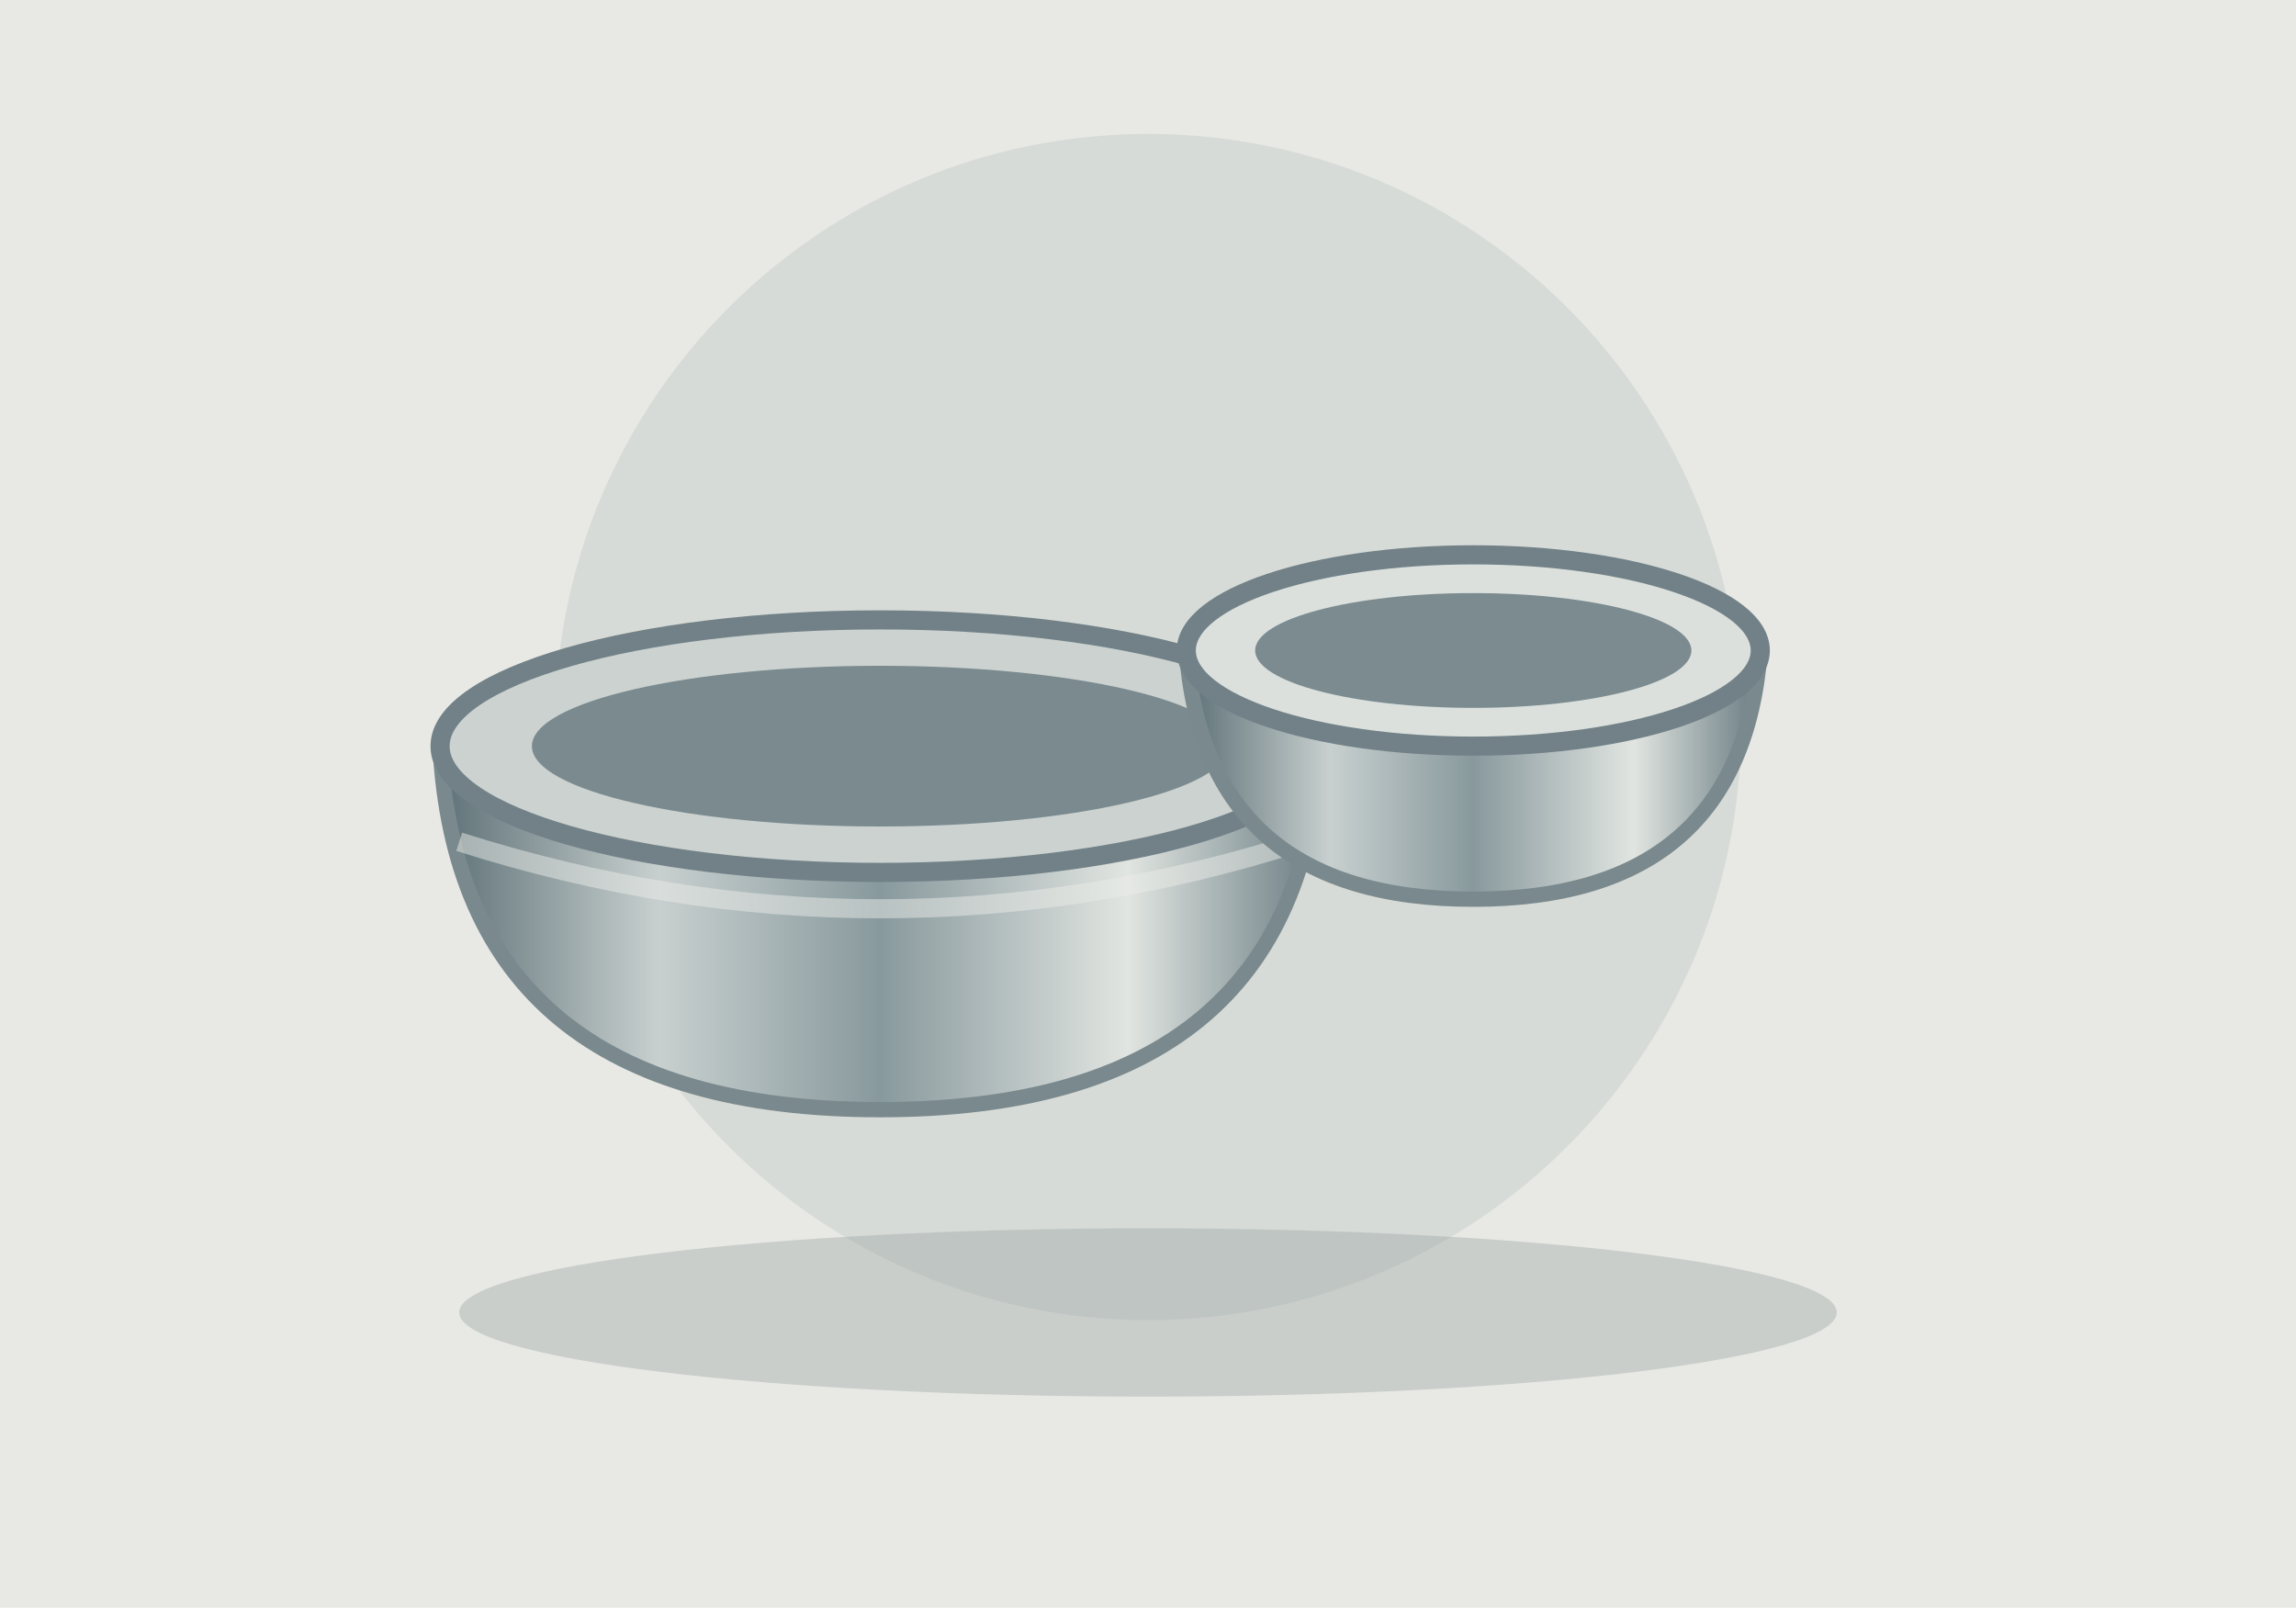
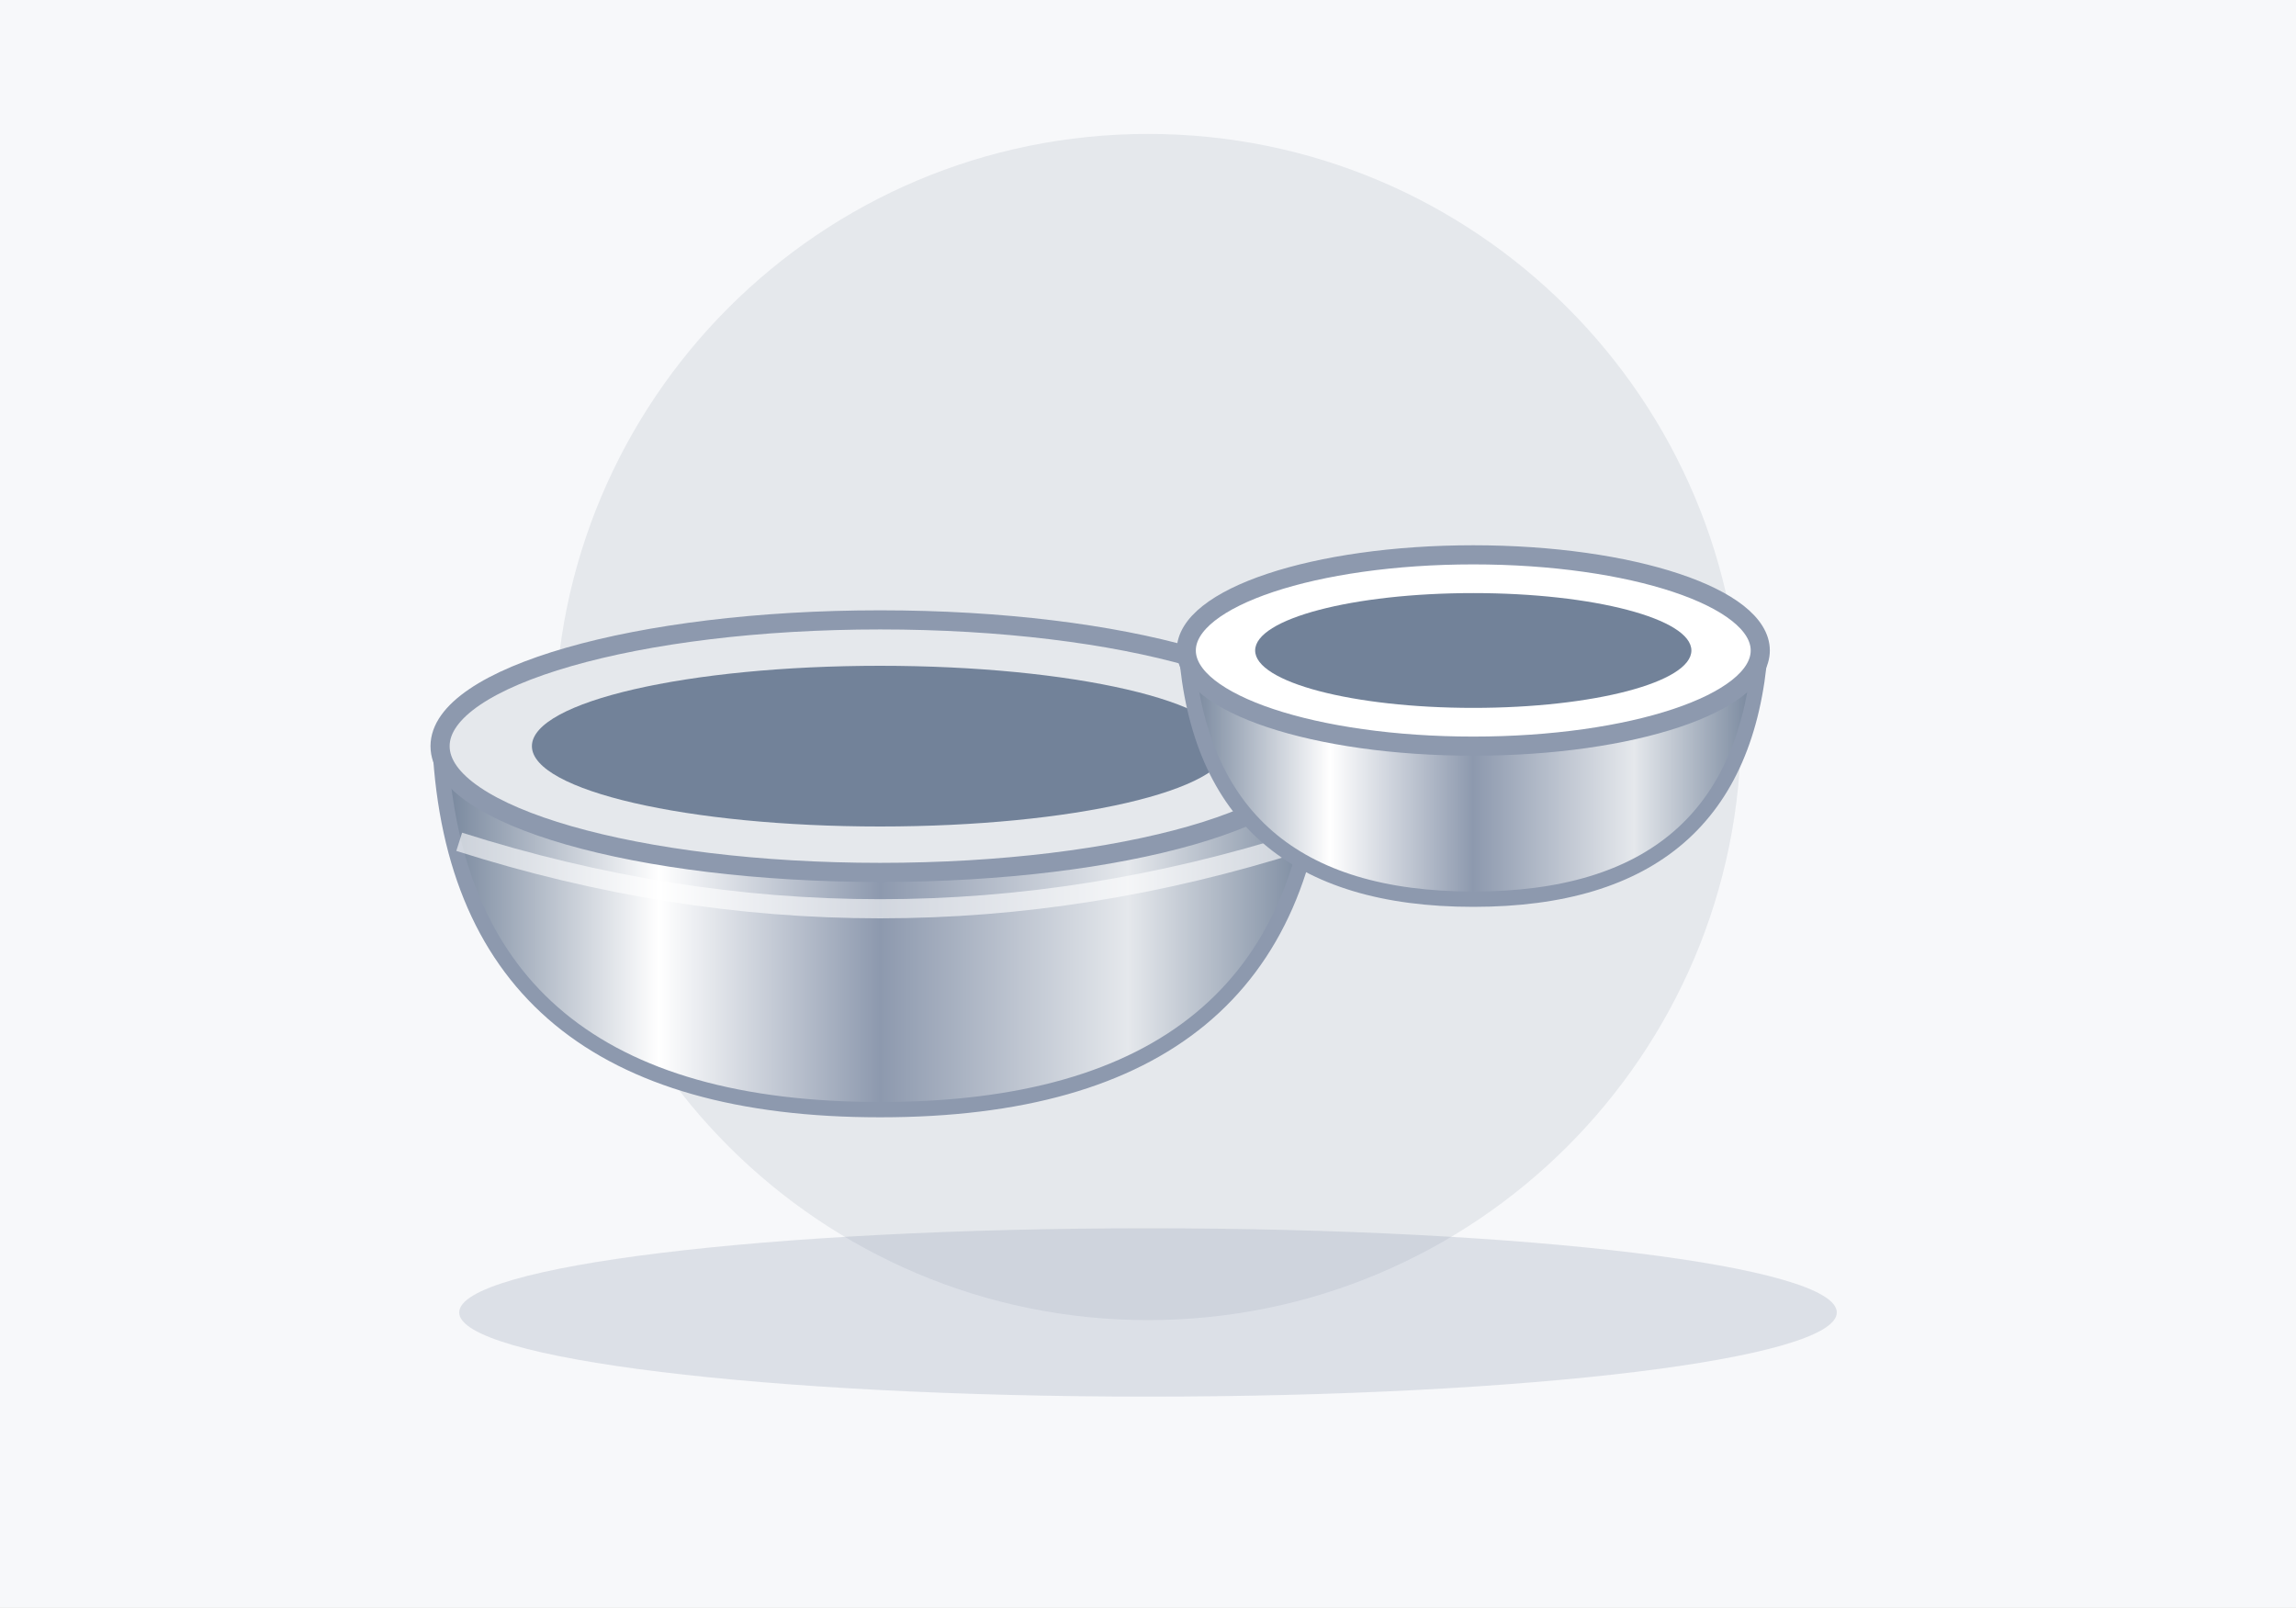
<svg xmlns="http://www.w3.org/2000/svg" viewBox="0 0 600 420">
  <defs>
    <linearGradient id="s" x1="0" y1="0" x2="1" y2="0">
-       <stop stop-color="#5d7076" />
-       <stop offset=".25" stop-color="#c8d0cf" />
-       <stop offset=".5" stop-color="#88999d" />
-       <stop offset=".78" stop-color="#e1e5e1" />
-       <stop offset="1" stop-color="#687b81" />
+       <stop stop-color="#728299" />
+       <stop offset=".25" stop-color="#FFFFFF" />
+       <stop offset=".5" stop-color="#8D99AE" />
+       <stop offset=".78" stop-color="#E5E8EC" />
+       <stop offset="1" stop-color="#728299" />
    </linearGradient>
  </defs>
-   <rect width="600" height="420" fill="#e8e9e5" />
-   <circle cx="300" cy="190" r="155" fill="#d7dbd7" />
-   <ellipse cx="300" cy="343" rx="180" ry="22" fill="#9ca6a4" opacity=".4" />
+   <rect width="600" height="420" fill="#F7F8FA" />
+   <circle cx="300" cy="190" r="155" fill="#E5E8EC" />
+   <ellipse cx="300" cy="343" rx="180" ry="22" fill="#8D99AE" opacity=".25" />
  <g transform="translate(75 55)">
-     <path d="M40 140Q45 235 155 235T270 140Z" fill="url(#s)" stroke="#7a898d" stroke-width="4" />
-     <ellipse cx="155" cy="140" rx="115" ry="33" fill="#cbd2d0" stroke="#718187" stroke-width="5" />
-     <ellipse cx="155" cy="140" rx="91" ry="21" fill="#7a8a8f" />
-     <path d="M45 165Q155 200 265 165" fill="none" stroke="#e9ece8" stroke-width="5" opacity=".5" />
+     <path d="M40 140Q45 235 155 235T270 140Z" fill="url(#s)" stroke="#8D99AE" stroke-width="4" />
+     <ellipse cx="155" cy="140" rx="115" ry="33" fill="#E5E8EC" stroke="#8D99AE" stroke-width="5" />
+     <ellipse cx="155" cy="140" rx="91" ry="21" fill="#728299" />
+     <path d="M45 165Q155 200 265 165" fill="none" stroke="#FFFFFF" stroke-width="5" opacity=".6" />
    <g transform="translate(215 30)">
-       <path d="M20 85Q25 150 95 150T170 85Z" fill="url(#s)" stroke="#7a898d" stroke-width="4" />
-       <ellipse cx="95" cy="85" rx="75" ry="25" fill="#dbe0dd" stroke="#718187" stroke-width="5" />
-       <ellipse cx="95" cy="85" rx="57" ry="15" fill="#7b8b90" />
+       <path d="M20 85Q25 150 95 150T170 85Z" fill="url(#s)" stroke="#8D99AE" stroke-width="4" />
+       <ellipse cx="95" cy="85" rx="75" ry="25" fill="#FFFFFF" stroke="#8D99AE" stroke-width="5" />
+       <ellipse cx="95" cy="85" rx="57" ry="15" fill="#728299" />
    </g>
  </g>
</svg>
